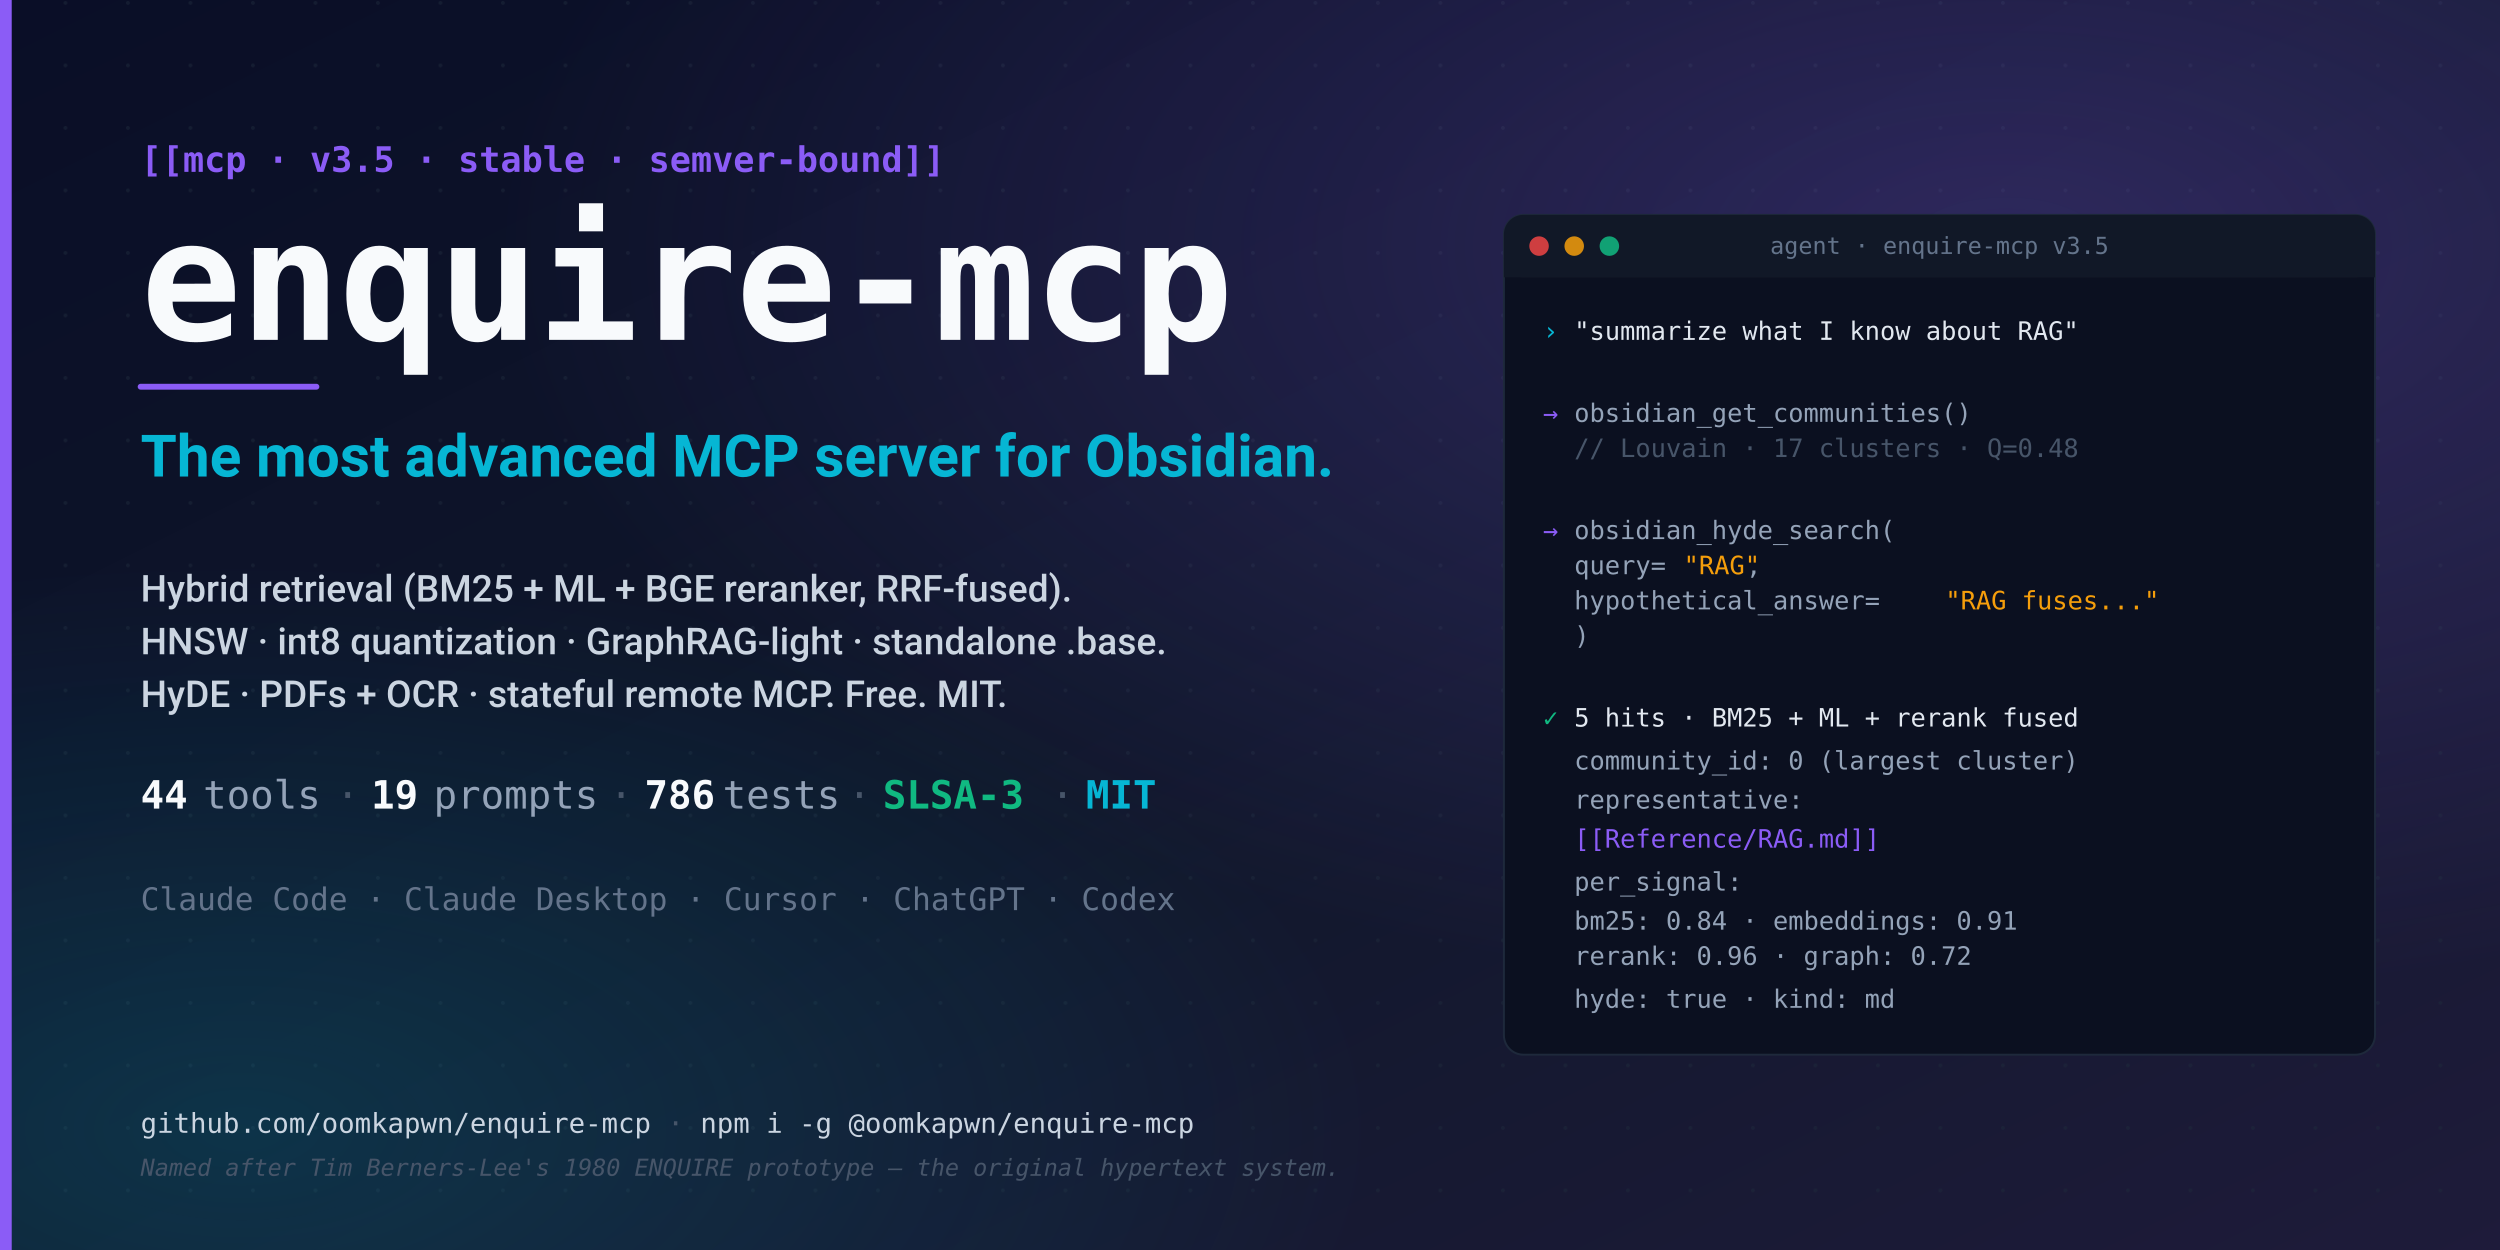
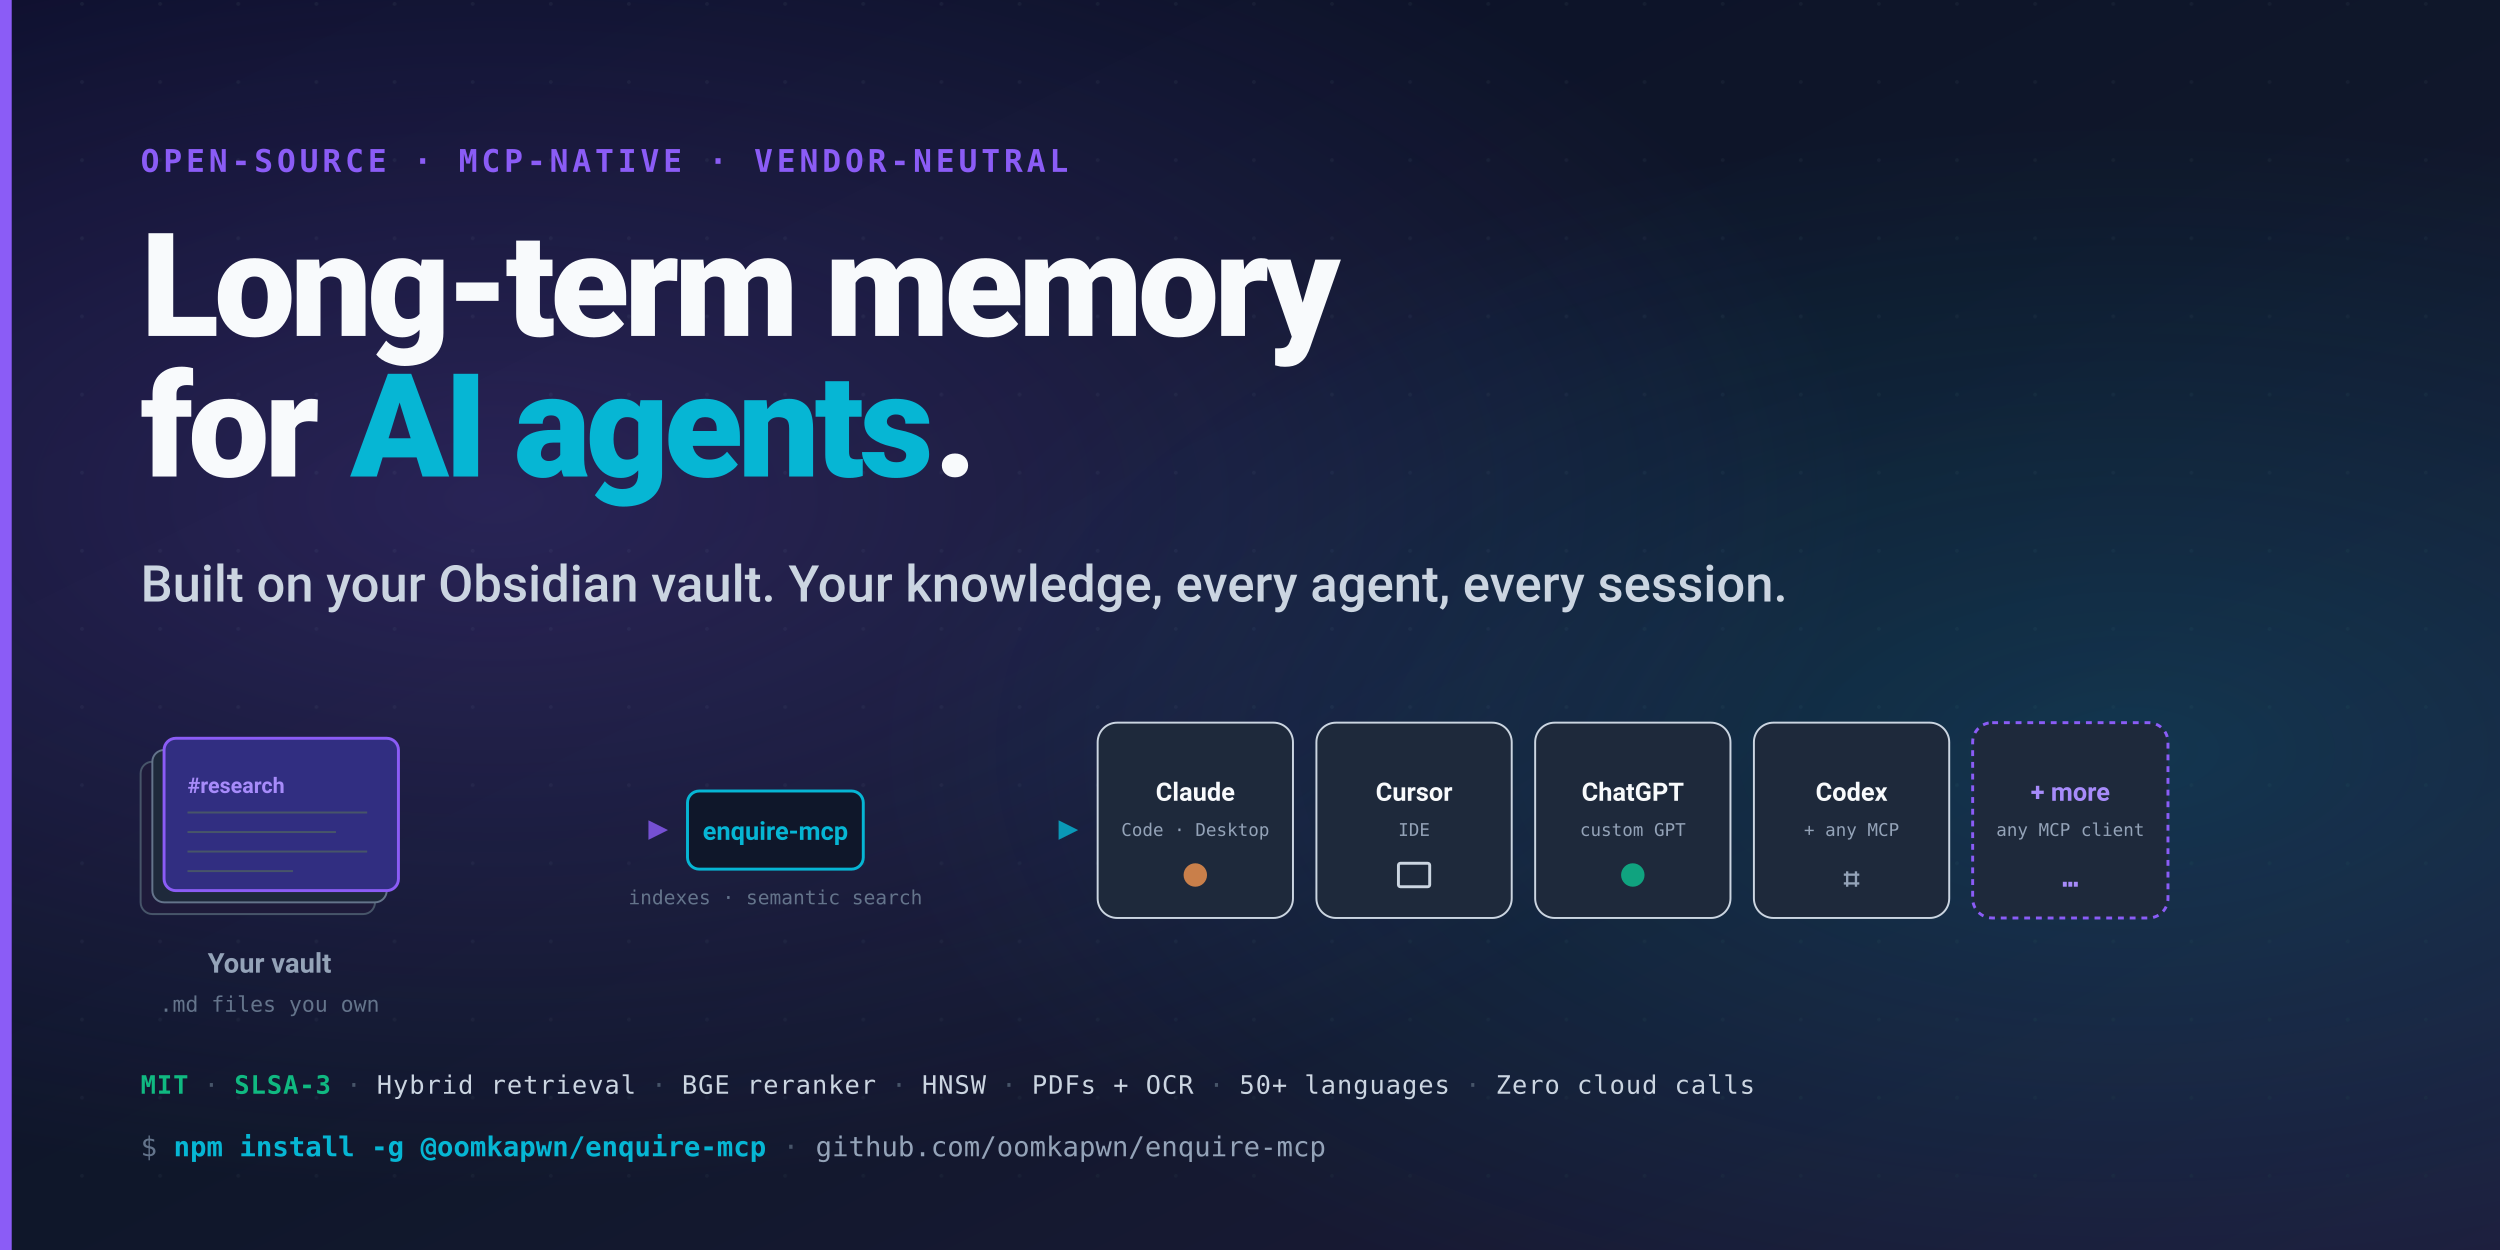
<svg xmlns="http://www.w3.org/2000/svg" width="1280" height="640" viewBox="0 0 1280 640">
  <defs>
    <linearGradient id="bg" x1="0%" y1="0%" x2="100%" y2="100%">
      <stop offset="0%" stop-color="#0a0e27" />
      <stop offset="50%" stop-color="#0f172a" />
      <stop offset="100%" stop-color="#1e1b3a" />
    </linearGradient>
-     <radialGradient id="glow1" cx="80%" cy="20%" r="60%">
-       <stop offset="0%" stop-color="#8b5cf6" stop-opacity="0.25" />
+     <radialGradient id="glow1" cx="20%" cy="40%" r="55%">
+       <stop offset="0%" stop-color="#8b5cf6" stop-opacity="0.22" />
      <stop offset="100%" stop-color="#8b5cf6" stop-opacity="0" />
    </radialGradient>
-     <radialGradient id="glow2" cx="10%" cy="90%" r="45%">
+     <radialGradient id="glow2" cx="85%" cy="60%" r="50%">
      <stop offset="0%" stop-color="#06b6d4" stop-opacity="0.18" />
      <stop offset="100%" stop-color="#06b6d4" stop-opacity="0" />
    </radialGradient>
-     <pattern id="dots" x="0" y="0" width="32" height="32" patternUnits="userSpaceOnUse">
-       <circle cx="1.5" cy="1.5" r="1" fill="#1e293b" opacity="0.5" />
+     <pattern id="dots" x="0" y="0" width="40" height="40" patternUnits="userSpaceOnUse">
+       <circle cx="2" cy="2" r="1" fill="#1e293b" opacity="0.45" />
    </pattern>
+     <linearGradient id="flowLine" x1="0%" y1="0%" x2="100%" y2="0%">
+       <stop offset="0%" stop-color="#8b5cf6" stop-opacity="0.0" />
+       <stop offset="30%" stop-color="#8b5cf6" stop-opacity="0.6" />
+       <stop offset="70%" stop-color="#06b6d4" stop-opacity="0.6" />
+       <stop offset="100%" stop-color="#06b6d4" stop-opacity="0.0" />
+     </linearGradient>
  </defs>
  <rect width="1280" height="640" fill="url(#bg)" />
  <rect width="1280" height="640" fill="url(#dots)" />
  <rect width="1280" height="640" fill="url(#glow1)" />
  <rect width="1280" height="640" fill="url(#glow2)" />
  <rect x="0" y="0" width="6" height="640" fill="#8b5cf6" />
  <g transform="translate(72, 88)">
-     <text x="0" y="0" font-family="ui-monospace, 'SF Mono', Menlo, Monaco, Consolas, monospace" font-size="18" fill="#8b5cf6" font-weight="600">
-       [[mcp · v3.5 · stable · semver-bound]]
+     <text x="0" y="0" font-family="ui-monospace, 'SF Mono', Menlo, Monaco, monospace" font-size="16" fill="#8b5cf6" font-weight="600" letter-spacing="2">
+       OPEN-SOURCE · MCP-NATIVE · VENDOR-NEUTRAL
    </text>
-     <text x="0" y="86" font-family="ui-monospace, 'SF Mono', Menlo, Monaco, Consolas, monospace" font-size="86" fill="#f8fafc" font-weight="700" letter-spacing="-1">
-       enquire-mcp
+     <text x="0" y="84" font-family="-apple-system, 'Segoe UI', Roboto, sans-serif" font-size="74" fill="#f8fafc" font-weight="800" letter-spacing="-2.5">
+       Long-term memory
    </text>
-     <line x1="0" y1="110" x2="90" y2="110" stroke="#8b5cf6" stroke-width="3" stroke-linecap="round" />
-     <text x="0" y="156" font-family="-apple-system, system-ui, 'Segoe UI', Roboto, sans-serif" font-size="30" fill="#06b6d4" font-weight="700">
-       The most advanced MCP server for Obsidian.
+     <text x="0" y="156" font-family="-apple-system, 'Segoe UI', Roboto, sans-serif" font-size="74" fill="#f8fafc" font-weight="800" letter-spacing="-2.5">
+       for <tspan fill="#06b6d4">AI agents</tspan>.
    </text>
-     <text x="0" y="220" font-family="-apple-system, system-ui, 'Segoe UI', Roboto, sans-serif" font-size="19" fill="#cbd5e1" font-weight="500">
-       Hybrid retrieval (BM25 + ML + BGE reranker, RRF-fused).
-     </text>
-     <text x="0" y="247" font-family="-apple-system, system-ui, 'Segoe UI', Roboto, sans-serif" font-size="19" fill="#cbd5e1" font-weight="500">
-       HNSW · int8 quantization · GraphRAG-light · standalone .base.
-     </text>
-     <text x="0" y="274" font-family="-apple-system, system-ui, 'Segoe UI', Roboto, sans-serif" font-size="19" fill="#cbd5e1" font-weight="500">
-       HyDE · PDFs + OCR · stateful remote MCP. Free. MIT.
-     </text>
-     <g transform="translate(0, 326)" font-family="ui-monospace, 'SF Mono', Menlo, Monaco, Consolas, monospace" font-size="20">
-       <text x="0" y="0" font-weight="700" fill="#f8fafc">44</text>
-       <text x="32" y="0" fill="#94a3b8">tools</text>
-       <text x="100" y="0" fill="#475569">·</text>
-       <text x="118" y="0" font-weight="700" fill="#f8fafc">19</text>
-       <text x="150" y="0" fill="#94a3b8">prompts</text>
-       <text x="240" y="0" fill="#475569">·</text>
-       <text x="258" y="0" font-weight="700" fill="#f8fafc">786</text>
-       <text x="298" y="0" fill="#94a3b8">tests</text>
-       <text x="362" y="0" fill="#475569">·</text>
-       <text x="380" y="0" font-weight="700" fill="#10b981">SLSA-3</text>
-       <text x="466" y="0" fill="#475569">·</text>
-       <text x="484" y="0" font-weight="700" fill="#06b6d4">MIT</text>
-     </g>
-     <text x="0" y="378" font-family="ui-monospace, 'SF Mono', Menlo, Monaco, Consolas, monospace" font-size="16" fill="#64748b">
-       Claude Code · Claude Desktop · Cursor · ChatGPT · Codex
+     <text x="0" y="220" font-family="-apple-system, 'Segoe UI', Roboto, sans-serif" font-size="26" fill="#cbd5e1" font-weight="500">
+       Built on your Obsidian vault. Your knowledge, every agent, every session.
    </text>
  </g>
-   <g transform="translate(770, 110)">
-     <rect x="0" y="0" width="446" height="430" rx="10" ry="10" fill="#0b1020" stroke="#1e293b" stroke-width="1" />
-     <rect x="0" y="0" width="446" height="32" rx="10" ry="10" fill="#111827" />
-     <rect x="0" y="22" width="446" height="10" fill="#111827" />
-     <circle cx="18" cy="16" r="5" fill="#ef4444" opacity="0.85" />
-     <circle cx="36" cy="16" r="5" fill="#f59e0b" opacity="0.85" />
-     <circle cx="54" cy="16" r="5" fill="#10b981" opacity="0.85" />
-     <text x="223" y="20" font-family="ui-monospace, 'SF Mono', Menlo, Monaco, monospace" font-size="12" fill="#64748b" text-anchor="middle">agent · enquire-mcp v3.5</text>
-     <g font-family="ui-monospace, 'SF Mono', Menlo, Monaco, Consolas, monospace" font-size="13">
-       <text x="20" y="64" fill="#06b6d4">›</text>
-       <text x="36" y="64" fill="#e2e8f0">"summarize what I know about RAG"</text>
-       <text x="20" y="106" fill="#8b5cf6">→</text>
-       <text x="36" y="106" fill="#94a3b8">obsidian_get_communities()</text>
-       <text x="36" y="124" fill="#475569">  // Louvain · 17 clusters · Q=0.48</text>
-       <text x="20" y="166" fill="#8b5cf6">→</text>
-       <text x="36" y="166" fill="#94a3b8">obsidian_hyde_search(</text>
-       <text x="36" y="184" fill="#94a3b8">  query=</text>
-       <text x="92" y="184" fill="#f59e0b">"RAG"</text>
-       <text x="124" y="184" fill="#94a3b8">,</text>
-       <text x="36" y="202" fill="#94a3b8">  hypothetical_answer=</text>
-       <text x="226" y="202" fill="#f59e0b">"RAG fuses..."</text>
-       <text x="36" y="220" fill="#94a3b8">)</text>
-       <text x="20" y="262" fill="#10b981">✓</text>
-       <text x="36" y="262" fill="#e2e8f0">5 hits · BM25 + ML + rerank fused</text>
-       <text x="36" y="284" fill="#94a3b8">  community_id: 0 (largest cluster)</text>
-       <text x="36" y="304" fill="#94a3b8">  representative:</text>
-       <text x="36" y="324" fill="#8b5cf6">  [[Reference/RAG.md]]</text>
-       <text x="36" y="346" fill="#94a3b8">  per_signal:</text>
-       <text x="36" y="366" fill="#94a3b8">    bm25: 0.84 · embeddings: 0.91</text>
-       <text x="36" y="384" fill="#94a3b8">    rerank: 0.96 · graph: 0.72</text>
-       <text x="36" y="406" fill="#94a3b8">  hyde: true · kind: md</text>
+   <g transform="translate(72, 370)">
+     <g transform="translate(0, 0)">
+       <rect x="0" y="20" width="120" height="78" rx="6" fill="#1e1b3a" stroke="#475569" stroke-width="1" />
+       <rect x="6" y="14" width="120" height="78" rx="6" fill="#1e293b" stroke="#64748b" stroke-width="1" />
+       <rect x="12" y="8" width="120" height="78" rx="6" fill="#312e81" stroke="#8b5cf6" stroke-width="1.5" />
+       <text x="24" y="36" font-family="-apple-system, 'Segoe UI', Roboto, sans-serif" font-size="11" fill="#a78bfa" font-weight="700">#research</text>
+       <line x1="24" y1="46" x2="116" y2="46" stroke="#475569" stroke-width="1" />
+       <line x1="24" y1="56" x2="100" y2="56" stroke="#475569" stroke-width="1" />
+       <line x1="24" y1="66" x2="116" y2="66" stroke="#475569" stroke-width="1" />
+       <line x1="24" y1="76" x2="78" y2="76" stroke="#475569" stroke-width="1" />
+       <text x="66" y="128" font-family="-apple-system, 'Segoe UI', Roboto, sans-serif" font-size="14" fill="#94a3b8" font-weight="600" text-anchor="middle">Your vault</text>
+       <text x="66" y="148" font-family="ui-monospace, 'SF Mono', Menlo, Monaco, monospace" font-size="11" fill="#64748b" text-anchor="middle">.md files you own</text>
+     </g>
+     <g transform="translate(165, 35)">
+       <line x1="0" y1="20" x2="100" y2="20" stroke="url(#flowLine)" stroke-width="2.5" stroke-linecap="round" />
+       <polygon points="95,15 105,20 95,25" fill="#8b5cf6" opacity="0.8" />
+       <rect x="115" y="0" width="90" height="40" rx="6" fill="#0f172a" stroke="#06b6d4" stroke-width="1.5" />
+       <text x="160" y="25" font-family="-apple-system, 'Segoe UI', Roboto, sans-serif" font-size="13" fill="#06b6d4" font-weight="700" text-anchor="middle">enquire-mcp</text>
+       <text x="160" y="58" font-family="ui-monospace, 'SF Mono', Menlo, Monaco, monospace" font-size="10" fill="#64748b" text-anchor="middle">indexes · semantic search</text>
+       <line x1="210" y1="20" x2="310" y2="20" stroke="url(#flowLine)" stroke-width="2.5" stroke-linecap="round" />
+       <polygon points="305,15 315,20 305,25" fill="#06b6d4" opacity="0.8" />
+     </g>
+     <g transform="translate(490, 0)">
+       <g transform="translate(0, 0)">
+         <rect x="0" y="0" width="100" height="100" rx="10" fill="#1e293b" stroke="#cbd5e1" stroke-width="1" />
+         <text x="50" y="40" font-family="-apple-system, 'Segoe UI', Roboto, sans-serif" font-size="13" font-weight="700" fill="#f8fafc" text-anchor="middle">Claude</text>
+         <text x="50" y="58" font-family="ui-monospace, monospace" font-size="9" fill="#94a3b8" text-anchor="middle">Code · Desktop</text>
+         <circle cx="50" cy="78" r="6" fill="#c97f4a" />
+       </g>
+       <g transform="translate(112, 0)">
+         <rect x="0" y="0" width="100" height="100" rx="10" fill="#1e293b" stroke="#cbd5e1" stroke-width="1" />
+         <text x="50" y="40" font-family="-apple-system, 'Segoe UI', Roboto, sans-serif" font-size="13" font-weight="700" fill="#f8fafc" text-anchor="middle">Cursor</text>
+         <text x="50" y="58" font-family="ui-monospace, monospace" font-size="9" fill="#94a3b8" text-anchor="middle">IDE</text>
+         <rect x="42" y="72" width="16" height="12" rx="1" fill="none" stroke="#cbd5e1" stroke-width="1.5" />
+       </g>
+       <g transform="translate(224, 0)">
+         <rect x="0" y="0" width="100" height="100" rx="10" fill="#1e293b" stroke="#cbd5e1" stroke-width="1" />
+         <text x="50" y="40" font-family="-apple-system, 'Segoe UI', Roboto, sans-serif" font-size="13" font-weight="700" fill="#f8fafc" text-anchor="middle">ChatGPT</text>
+         <text x="50" y="58" font-family="ui-monospace, monospace" font-size="9" fill="#94a3b8" text-anchor="middle">custom GPT</text>
+         <circle cx="50" cy="78" r="6" fill="#10a37f" />
+       </g>
+       <g transform="translate(336, 0)">
+         <rect x="0" y="0" width="100" height="100" rx="10" fill="#1e293b" stroke="#cbd5e1" stroke-width="1" />
+         <text x="50" y="40" font-family="-apple-system, 'Segoe UI', Roboto, sans-serif" font-size="13" font-weight="700" fill="#f8fafc" text-anchor="middle">Codex</text>
+         <text x="50" y="58" font-family="ui-monospace, monospace" font-size="9" fill="#94a3b8" text-anchor="middle">+ any MCP</text>
+         <text x="50" y="84" font-family="ui-monospace, monospace" font-size="11" font-weight="700" fill="#94a3b8" text-anchor="middle">⌗</text>
+       </g>
+       <g transform="translate(448, 0)">
+         <rect x="0" y="0" width="100" height="100" rx="10" fill="#1e293b" stroke="#8b5cf6" stroke-width="1.5" stroke-dasharray="3,3" />
+         <text x="50" y="40" font-family="-apple-system, 'Segoe UI', Roboto, sans-serif" font-size="13" font-weight="700" fill="#a78bfa" text-anchor="middle">+ more</text>
+         <text x="50" y="58" font-family="ui-monospace, monospace" font-size="9" fill="#94a3b8" text-anchor="middle">any MCP client</text>
+         <text x="50" y="84" font-family="ui-monospace, monospace" font-size="14" font-weight="700" fill="#a78bfa" text-anchor="middle">…</text>
+       </g>
    </g>
  </g>
-   <g transform="translate(72, 580)">
-     <text x="0" y="0" font-family="ui-monospace, 'SF Mono', Menlo, Monaco, Consolas, monospace" font-size="14" fill="#475569">
-       <tspan fill="#cbd5e1">github.com/oomkapwn/enquire-mcp</tspan>
-       <tspan> · </tspan>
-       <tspan fill="#cbd5e1">npm i -g @oomkapwn/enquire-mcp</tspan>
+   <g transform="translate(72, 560)">
+     <text x="0" y="0" font-family="ui-monospace, 'SF Mono', Menlo, Monaco, monospace" font-size="13" letter-spacing="0.5">
+       <tspan font-weight="700" fill="#10b981">MIT</tspan>
+       <tspan fill="#475569">  ·  </tspan>
+       <tspan font-weight="700" fill="#10b981">SLSA-3</tspan>
+       <tspan fill="#475569">  ·  </tspan>
+       <tspan fill="#cbd5e1">Hybrid retrieval</tspan>
+       <tspan fill="#475569">  ·  </tspan>
+       <tspan fill="#cbd5e1">BGE reranker</tspan>
+       <tspan fill="#475569">  ·  </tspan>
+       <tspan fill="#cbd5e1">HNSW</tspan>
+       <tspan fill="#475569">  ·  </tspan>
+       <tspan fill="#cbd5e1">PDFs + OCR</tspan>
+       <tspan fill="#475569">  ·  </tspan>
+       <tspan fill="#cbd5e1">50+ languages</tspan>
+       <tspan fill="#475569">  ·  </tspan>
+       <tspan fill="#cbd5e1">Zero cloud calls</tspan>
    </text>
-     <text x="0" y="22" font-family="ui-monospace, 'SF Mono', Menlo, Monaco, Consolas, monospace" font-size="12" fill="#475569" font-style="italic">
-       Named after Tim Berners-Lee's 1980 ENQUIRE prototype — the original hypertext system.
+     <text x="0" y="32" font-family="ui-monospace, 'SF Mono', Menlo, Monaco, monospace" font-size="14">
+       <tspan fill="#64748b">$ </tspan>
+       <tspan fill="#06b6d4" font-weight="600">npm install -g @oomkapwn/enquire-mcp</tspan>
+       <tspan fill="#475569">   ·   </tspan>
+       <tspan fill="#94a3b8">github.com/oomkapwn/enquire-mcp</tspan>
    </text>
  </g>
</svg>
